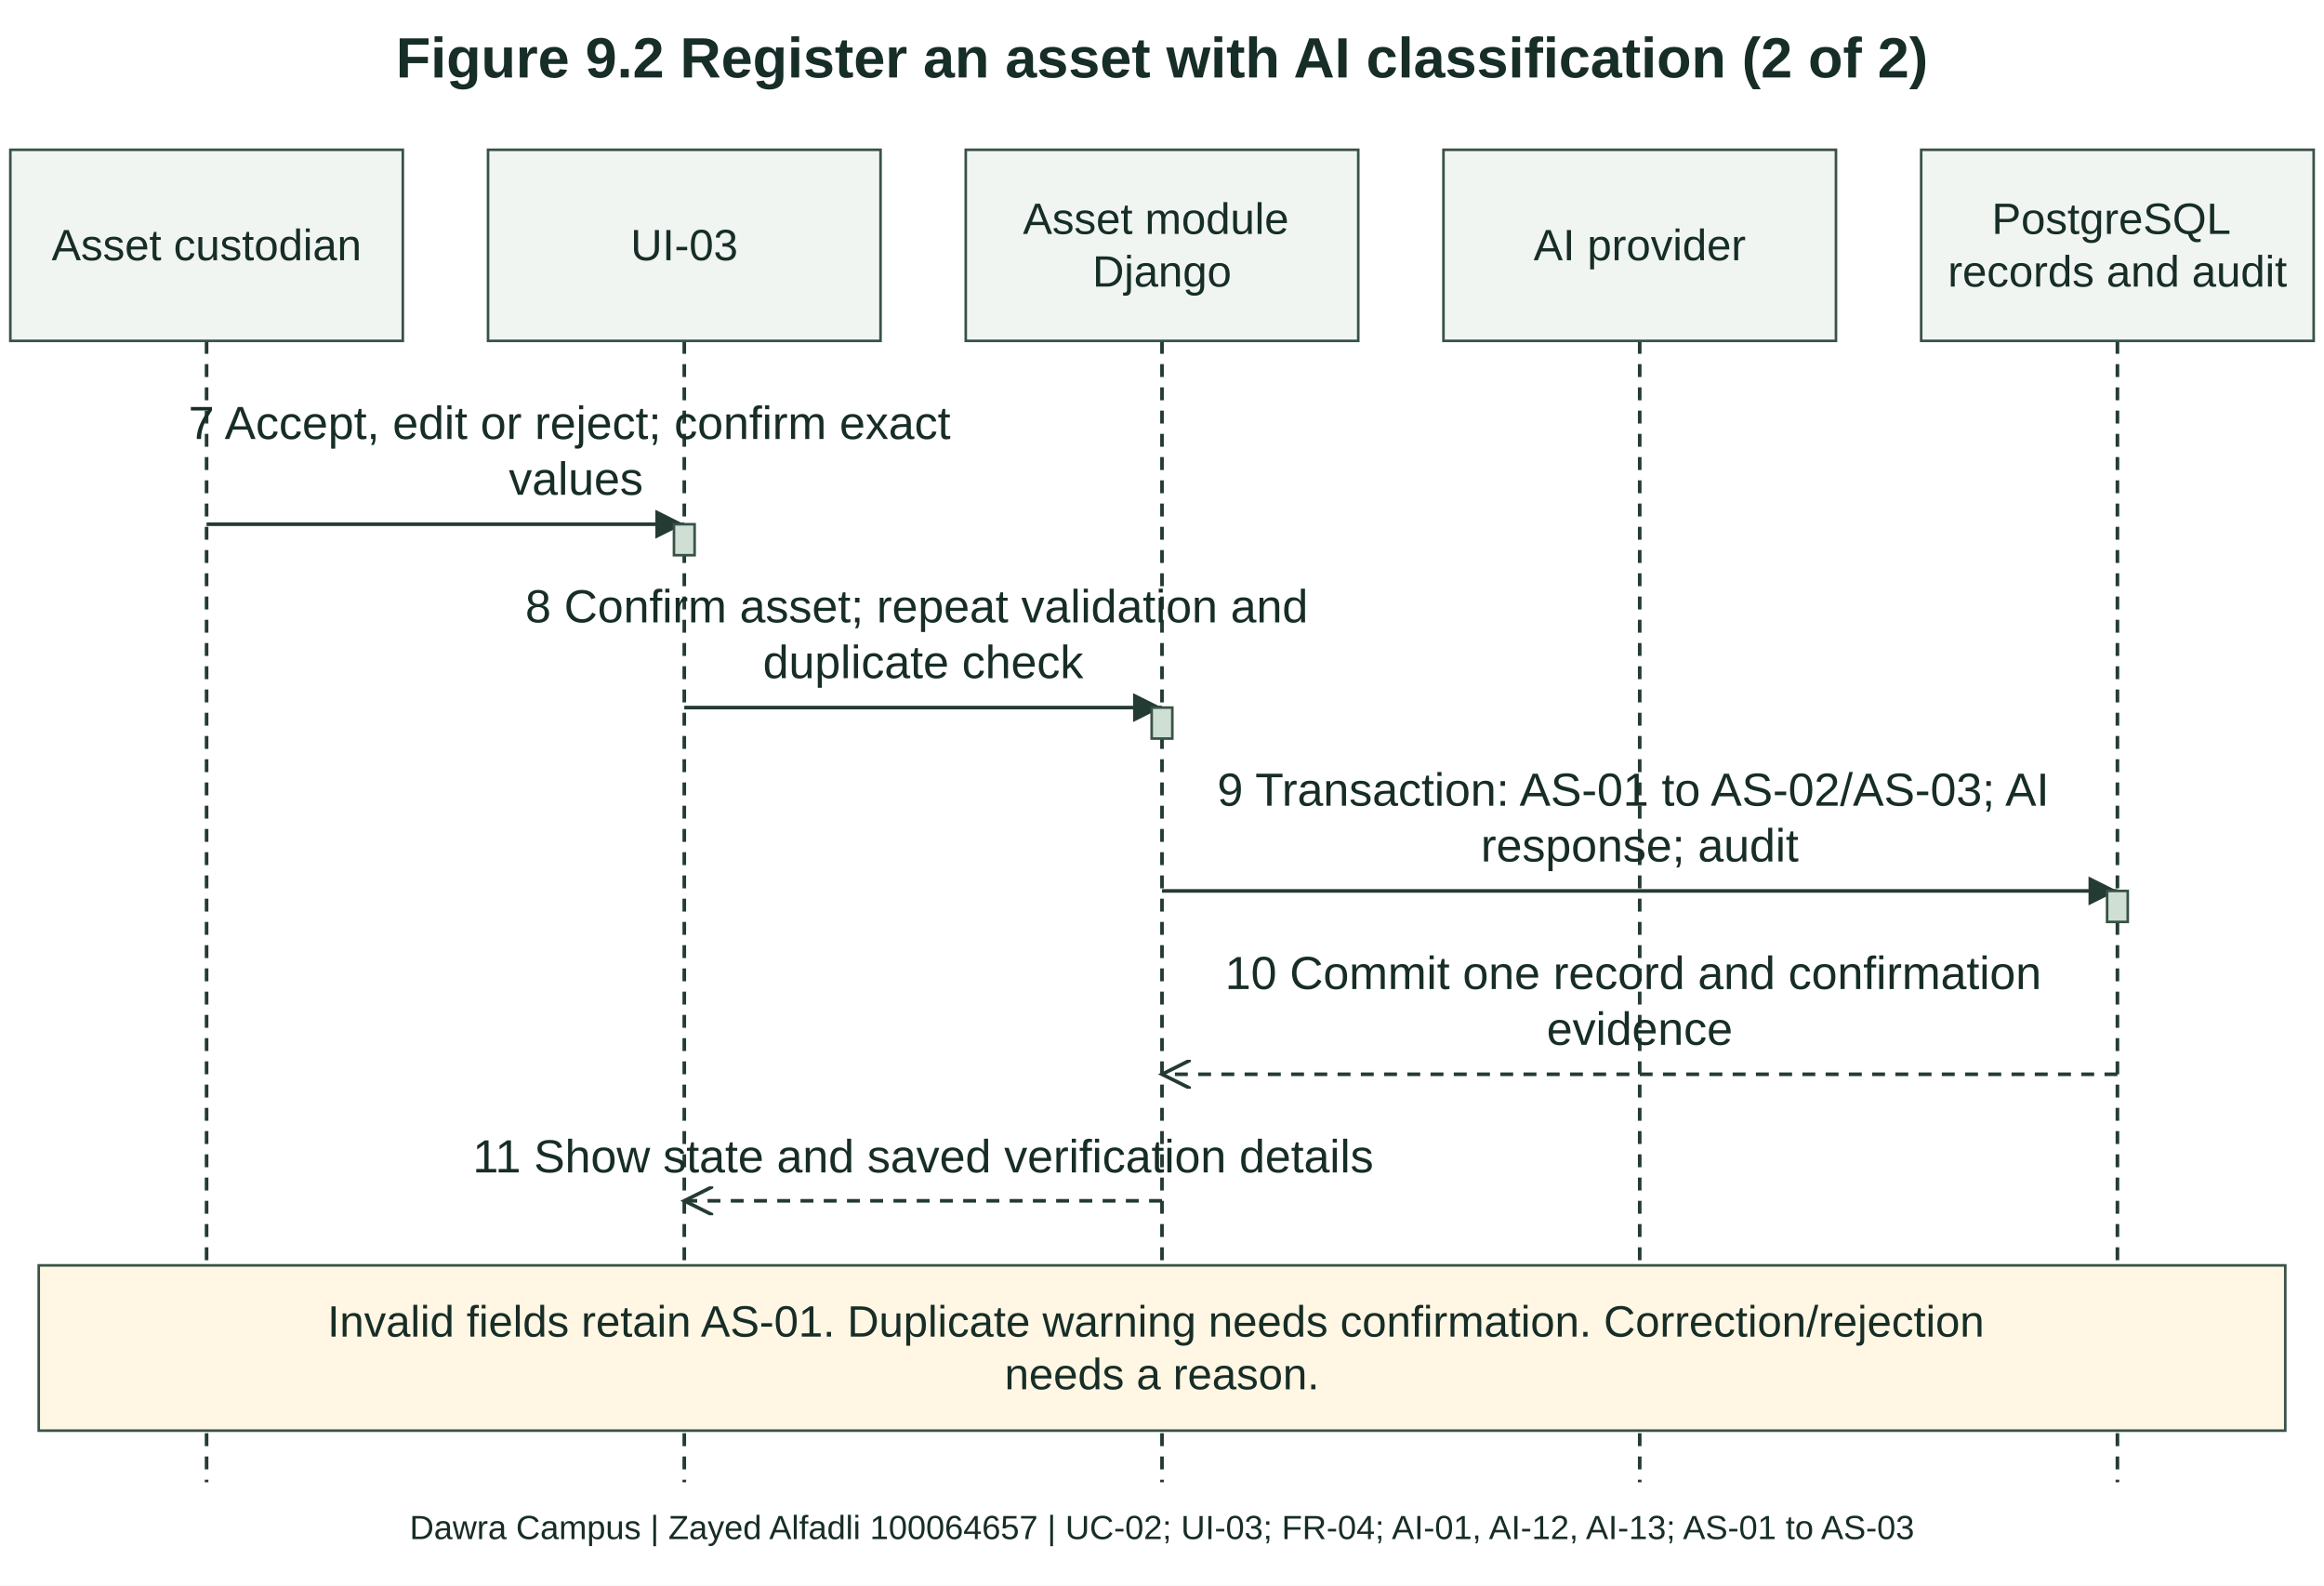
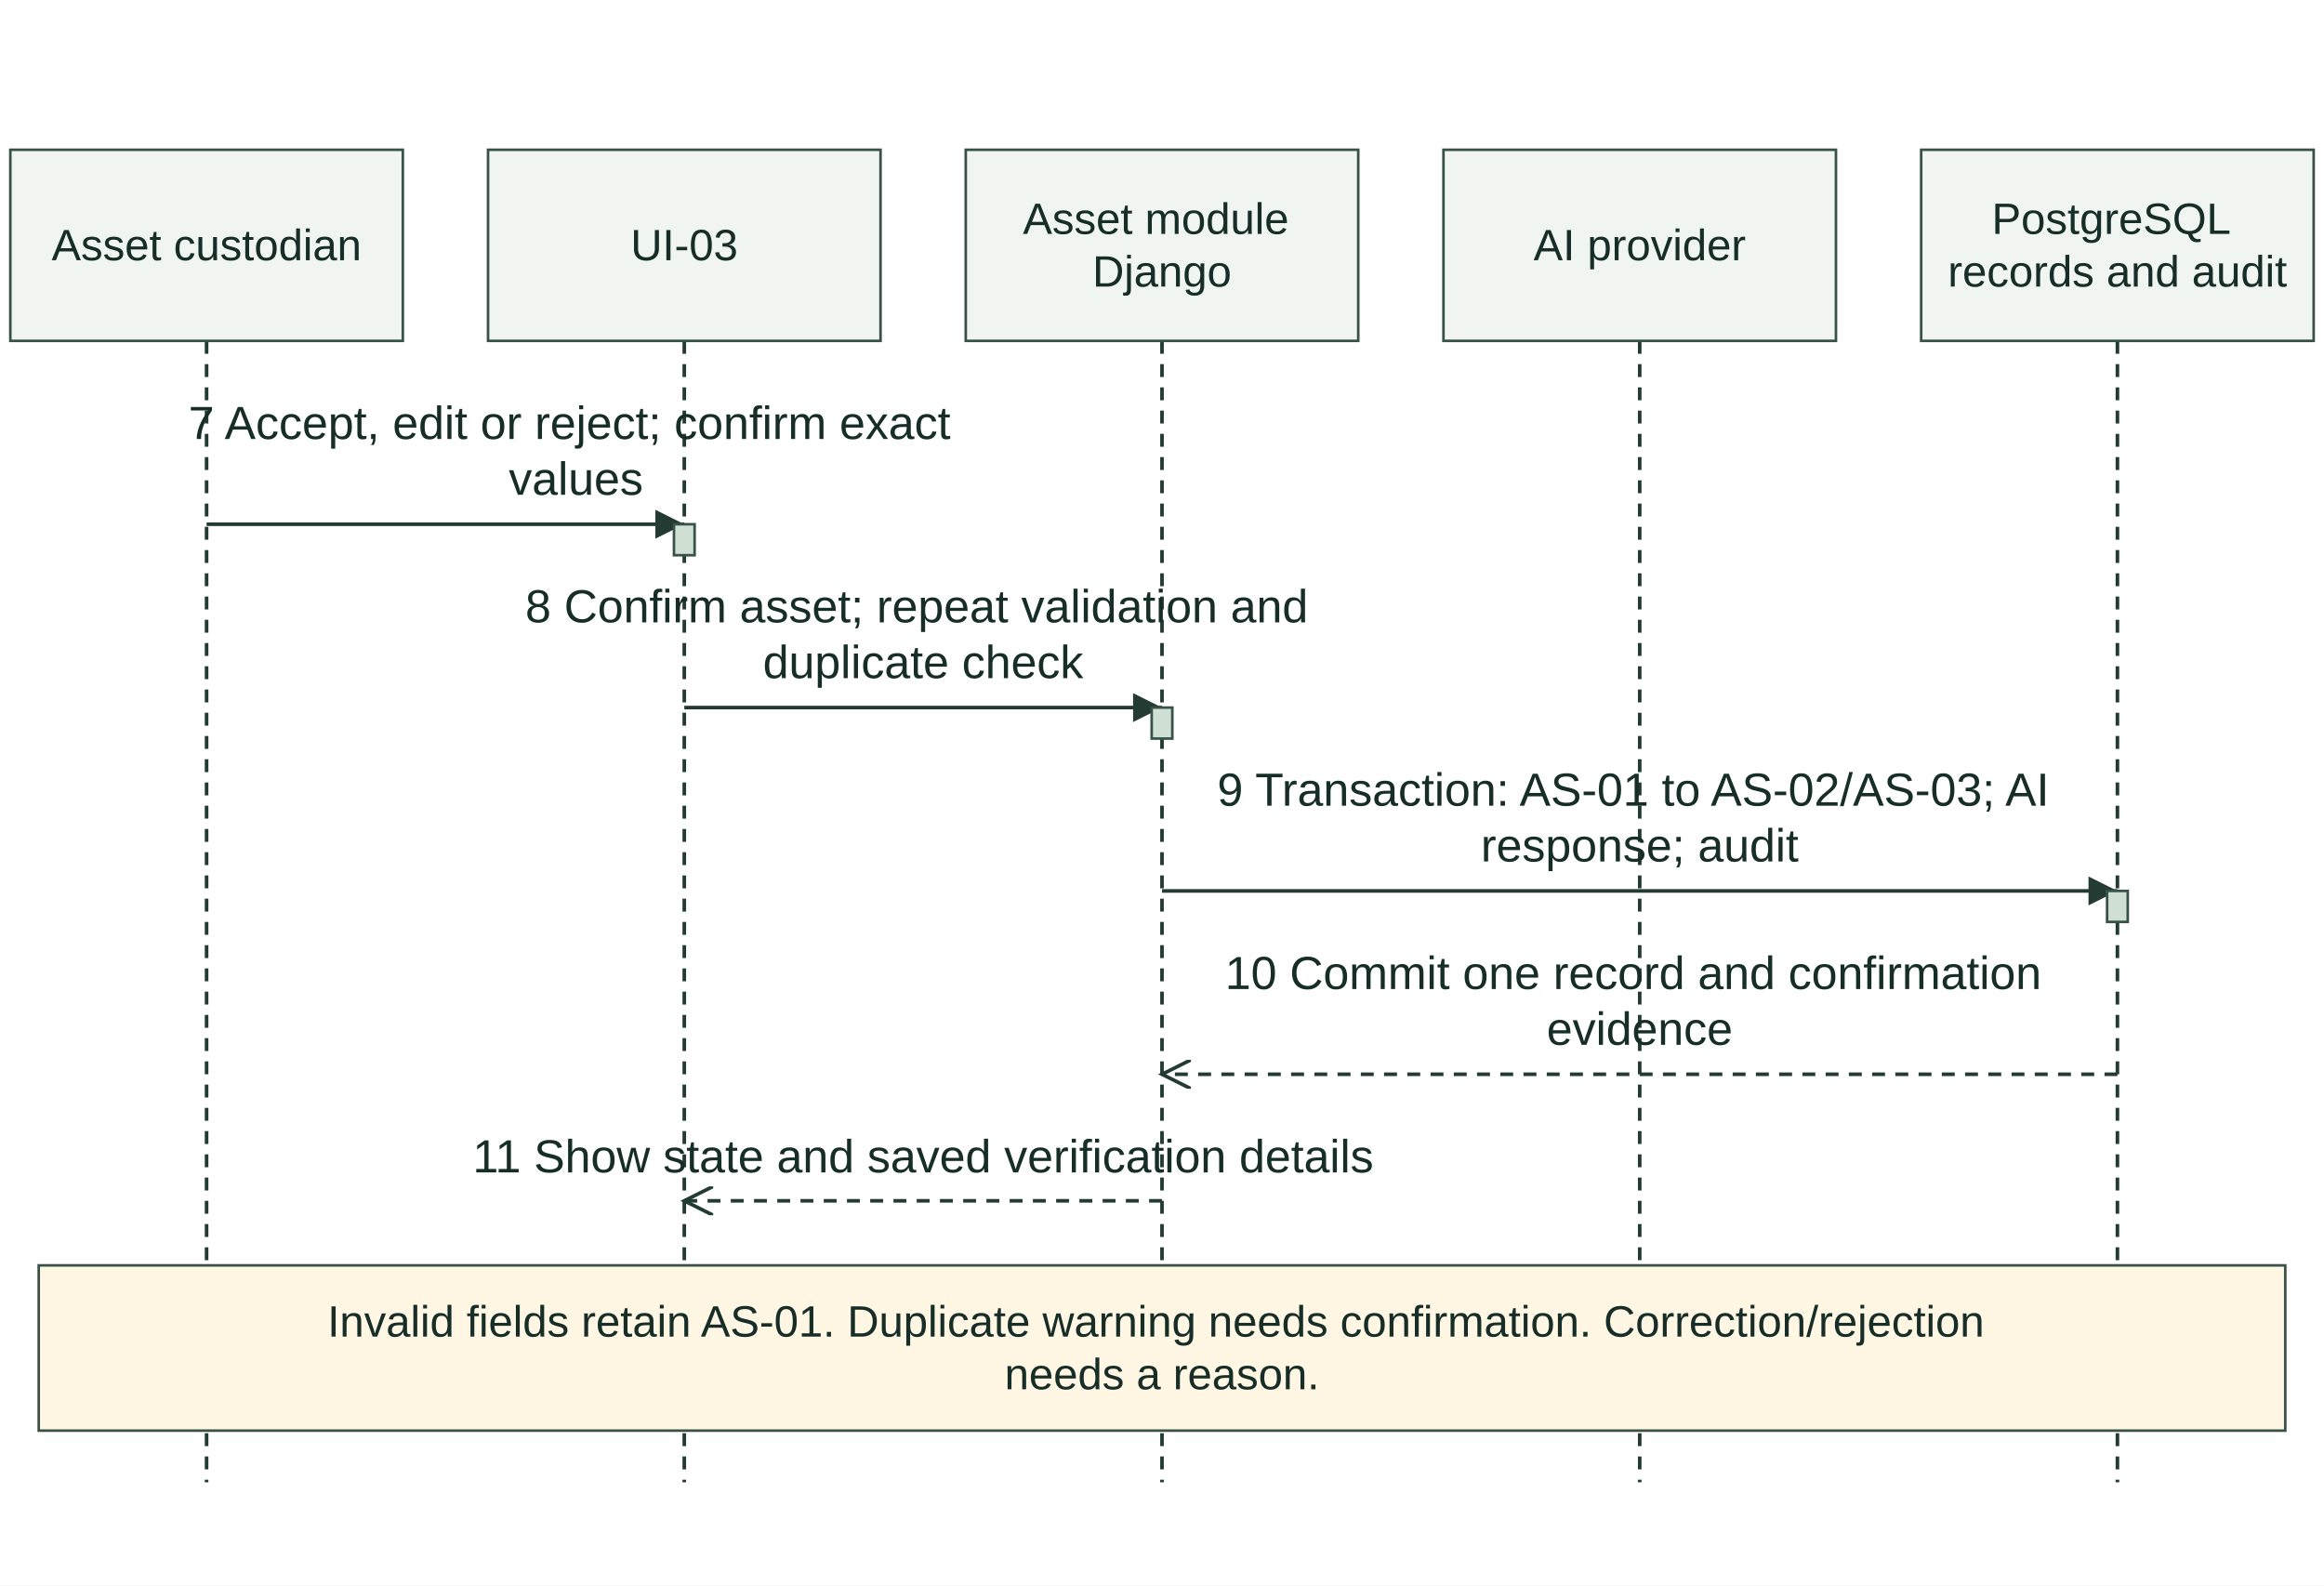
<svg xmlns="http://www.w3.org/2000/svg" width="900" height="614" viewBox="0 0 900 614">
  <defs>
    <marker id="arrow" markerWidth="9" markerHeight="8" refX="8" refY="4" orient="auto">
      <path d="M0,0 L8,4 L0,8 Z" fill="#243b33" />
    </marker>
    <marker id="open" markerWidth="9" markerHeight="8" refX="8" refY="4" orient="auto">
      <path d="M0,0 L8,4 L0,8" fill="none" stroke="#243b33" />
    </marker>
  </defs>
  <rect width="100%" height="100%" fill="white" />
  <polyline points="80,203 265,203" fill="none" stroke="#243b33" stroke-width="1.4" marker-end="url(#arrow)" />
  <polyline points="265,274 450,274" fill="none" stroke="#243b33" stroke-width="1.4" marker-end="url(#arrow)" />
  <polyline points="450,345 820,345" fill="none" stroke="#243b33" stroke-width="1.4" marker-end="url(#arrow)" />
  <polyline points="820,416 450,416" fill="none" stroke="#243b33" stroke-width="1.4" stroke-dasharray="5 4" marker-end="url(#open)" />
  <polyline points="450,465 265,465" fill="none" stroke="#243b33" stroke-width="1.4" stroke-dasharray="5 4" marker-end="url(#open)" />
  <polyline points="80,132 80,574" fill="none" stroke="#243b33" stroke-width="1.4" stroke-dasharray="5 4" />
  <polyline points="265,132 265,574" fill="none" stroke="#243b33" stroke-width="1.4" stroke-dasharray="5 4" />
  <polyline points="450,132 450,574" fill="none" stroke="#243b33" stroke-width="1.4" stroke-dasharray="5 4" />
  <polyline points="635,132 635,574" fill="none" stroke="#243b33" stroke-width="1.4" stroke-dasharray="5 4" />
  <polyline points="820,132 820,574" fill="none" stroke="#243b33" stroke-width="1.4" stroke-dasharray="5 4" />
-   <text x="450.0" y="30" text-anchor="middle" font-family="Arial,sans-serif" font-size="22" font-weight="bold" fill="#172d27">
-     <tspan x="450.0" dy="0">Figure 9.2 Register an asset with AI classification (2 of 2)</tspan>
-   </text>
  <rect x="4" y="58" width="152" height="74" rx="0" fill="#f0f5f1" stroke="#385247" />
  <text x="80.0" y="100.78" text-anchor="middle" font-family="Arial,sans-serif" font-size="17" font-weight="normal" fill="#172d27">
    <tspan x="80.0" dy="0">Asset custodian</tspan>
  </text>
  <rect x="189" y="58" width="152" height="74" rx="0" fill="#f0f5f1" stroke="#385247" />
  <text x="265.0" y="100.78" text-anchor="middle" font-family="Arial,sans-serif" font-size="17" font-weight="normal" fill="#172d27">
    <tspan x="265.0" dy="0">UI-03</tspan>
  </text>
  <rect x="374" y="58" width="152" height="74" rx="0" fill="#f0f5f1" stroke="#385247" />
  <text x="450.0" y="90.58" text-anchor="middle" font-family="Arial,sans-serif" font-size="17" font-weight="normal" fill="#172d27">
    <tspan x="450.0" dy="0">Asset module</tspan>
    <tspan x="450.0" dy="20.4">Django</tspan>
  </text>
  <rect x="559" y="58" width="152" height="74" rx="0" fill="#f0f5f1" stroke="#385247" />
  <text x="635.0" y="100.78" text-anchor="middle" font-family="Arial,sans-serif" font-size="17" font-weight="normal" fill="#172d27">
    <tspan x="635.0" dy="0">AI provider</tspan>
  </text>
  <rect x="744" y="58" width="152" height="74" rx="0" fill="#f0f5f1" stroke="#385247" />
  <text x="820.0" y="90.58" text-anchor="middle" font-family="Arial,sans-serif" font-size="17" font-weight="normal" fill="#172d27">
    <tspan x="820.0" dy="0">PostgreSQL</tspan>
    <tspan x="820.0" dy="20.4">records and audit</tspan>
  </text>
  <text x="223.05" y="170" text-anchor="middle" font-family="Arial,sans-serif" font-size="18" font-weight="normal" fill="#172d27">
    <tspan x="223.05" dy="0">7 Accept, edit or reject; confirm exact</tspan>
    <tspan x="223.05" dy="21.6">values</tspan>
  </text>
  <rect x="261" y="203" width="8" height="12" rx="0" fill="#cfdfd4" stroke="#385247" />
  <text x="265.0" y="214.44" text-anchor="middle" font-family="Arial,sans-serif" font-size="16" font-weight="normal" fill="#172d27">
    <tspan x="265.0" dy="0" />
  </text>
  <text x="357.5" y="241" text-anchor="middle" font-family="Arial,sans-serif" font-size="18" font-weight="normal" fill="#172d27">
    <tspan x="357.5" dy="0">8 Confirm asset; repeat validation and</tspan>
    <tspan x="357.5" dy="21.6">duplicate check</tspan>
  </text>
  <rect x="446" y="274" width="8" height="12" rx="0" fill="#cfdfd4" stroke="#385247" />
  <text x="450.0" y="285.44" text-anchor="middle" font-family="Arial,sans-serif" font-size="16" font-weight="normal" fill="#172d27">
    <tspan x="450.0" dy="0" />
  </text>
  <text x="635.0" y="312" text-anchor="middle" font-family="Arial,sans-serif" font-size="18" font-weight="normal" fill="#172d27">
    <tspan x="635.0" dy="0">9 Transaction: AS-01 to AS-02/AS-03; AI</tspan>
    <tspan x="635.0" dy="21.6">response; audit</tspan>
  </text>
  <rect x="816" y="345" width="8" height="12" rx="0" fill="#cfdfd4" stroke="#385247" />
  <text x="820.0" y="356.44" text-anchor="middle" font-family="Arial,sans-serif" font-size="16" font-weight="normal" fill="#172d27">
    <tspan x="820.0" dy="0" />
  </text>
  <text x="635.0" y="383" text-anchor="middle" font-family="Arial,sans-serif" font-size="18" font-weight="normal" fill="#172d27">
    <tspan x="635.0" dy="0">10 Commit one record and confirmation</tspan>
    <tspan x="635.0" dy="21.6">evidence</tspan>
  </text>
  <text x="357.5" y="454" text-anchor="middle" font-family="Arial,sans-serif" font-size="18" font-weight="normal" fill="#172d27">
    <tspan x="357.5" dy="0">11 Show state and saved verification details</tspan>
  </text>
  <rect x="15" y="490" width="870" height="64" rx="0" fill="#fff6e3" stroke="#385247" />
  <text x="450.0" y="517.58" text-anchor="middle" font-family="Arial,sans-serif" font-size="17" font-weight="normal" fill="#172d27">
    <tspan x="450.0" dy="0">Invalid fields retain AS-01. Duplicate warning needs confirmation. Correction/rejection</tspan>
    <tspan x="450.0" dy="20.4">needs a reason.</tspan>
  </text>
-   <text x="450.0" y="596" text-anchor="middle" font-family="Arial,sans-serif" font-size="13" font-weight="normal" fill="#172d27">
-     <tspan x="450.0" dy="0">Dawra Campus | Zayed Alfadli 100064657 | UC-02; UI-03; FR-04; AI-01, AI-12, AI-13; AS-01 to AS-03</tspan>
-   </text>
</svg>
